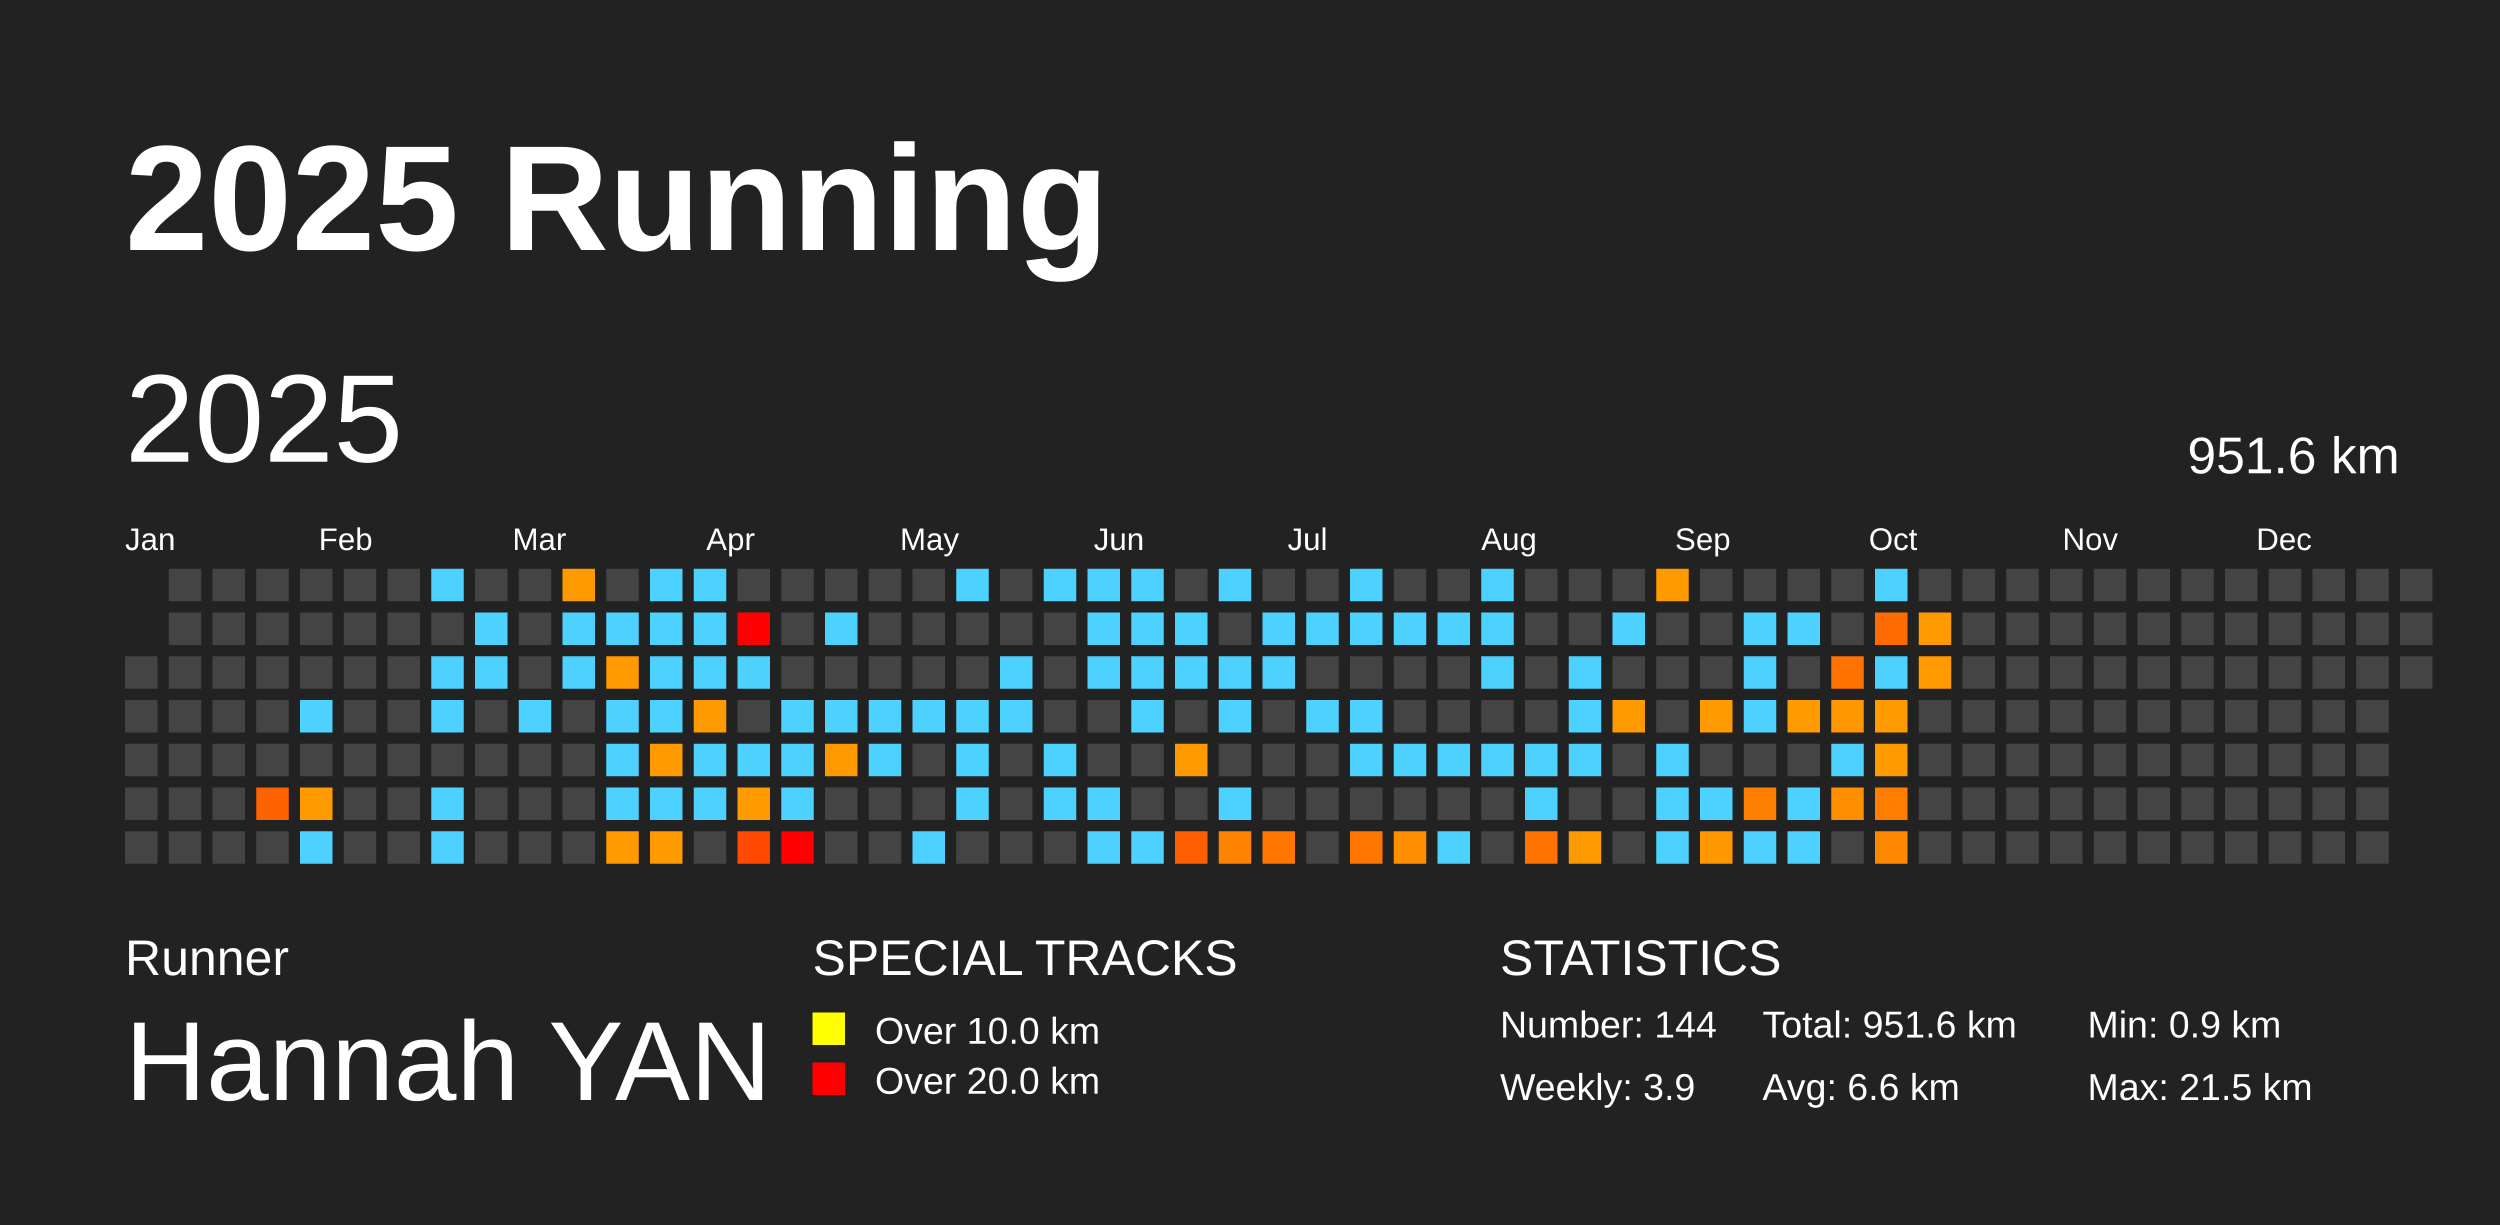
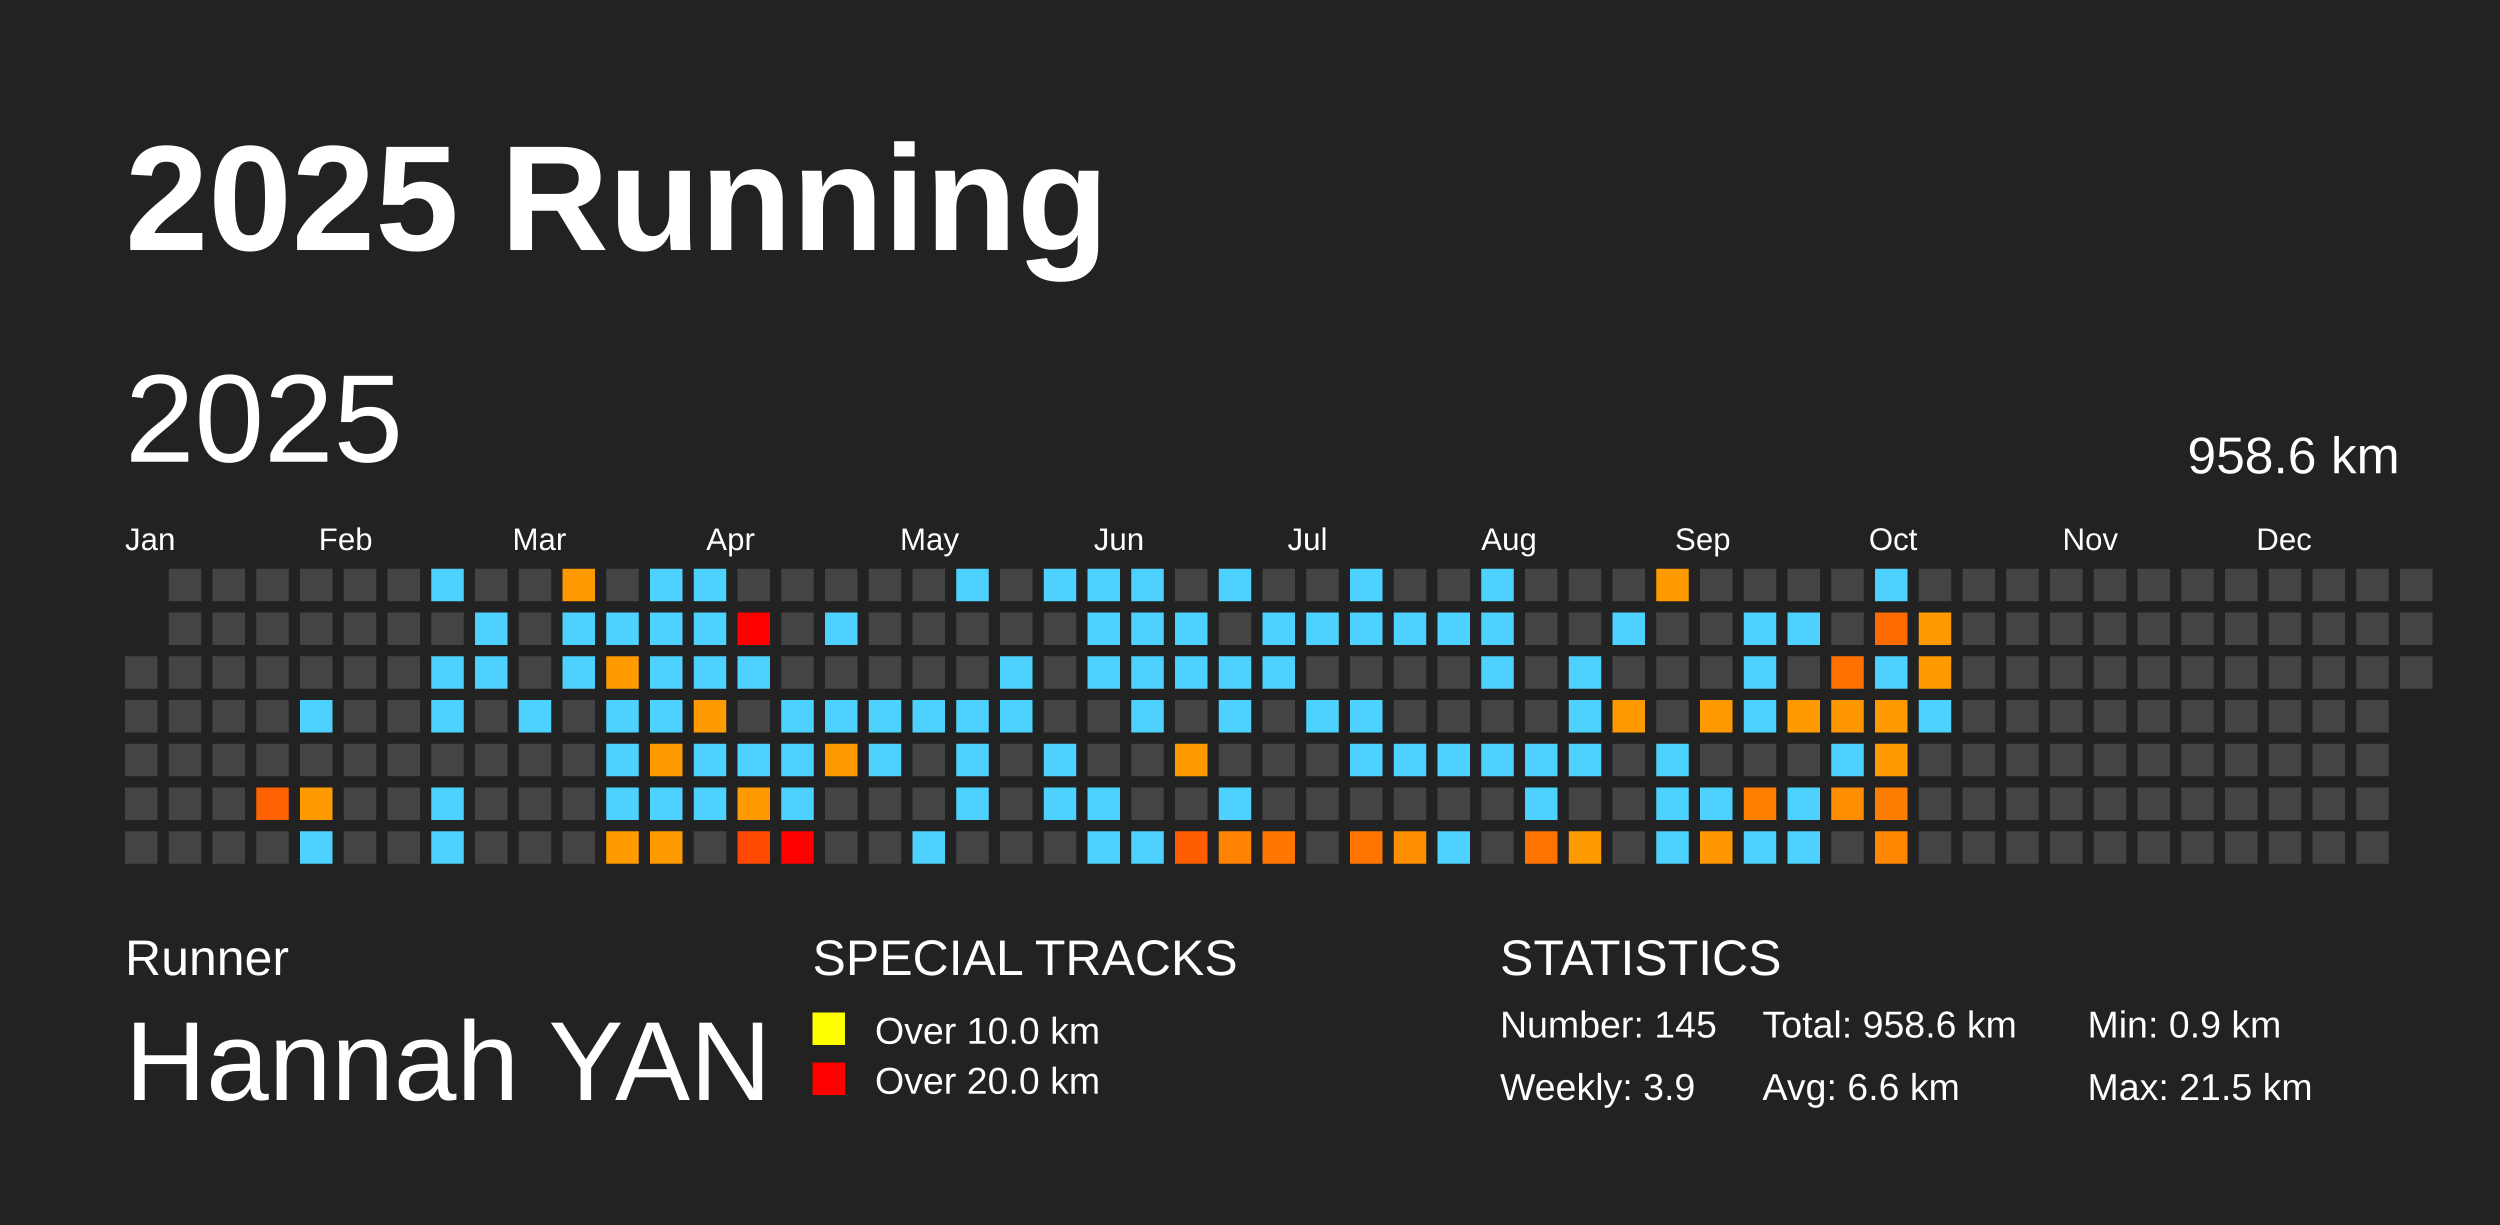
<svg xmlns="http://www.w3.org/2000/svg" baseProfile="full" height="98mm" version="1.1" viewBox="0,0,200,98" width="200mm">
  <defs />
  <rect fill="#222222" height="98" width="200" x="0" y="0" />
  <text fill="#FFFFFF" style="font-size:12px; font-family:Arial; font-weight:bold;" x="10" y="20">2025 Running</text>
  <text fill="#FFFFFF" style="font-size:4px; font-family:Arial" x="10" y="78">Runner</text>
  <text fill="#FFFFFF" style="font-size:9px; font-family:Arial" x="10" y="88">Hannah YAN</text>
  <text fill="#FFFFFF" style="font-size:4px; font-family:Arial" x="65" y="78">SPECIAL TRACKS</text>
  <rect fill="yellow" height="2.6" width="2.6" x="65" y="81" />
  <text fill="#FFFFFF" style="font-size:3px; font-family:Arial" x="70" y="83.5">Over 10.0 km</text>
  <rect fill="red" height="2.6" width="2.6" x="65" y="85" />
  <text fill="#FFFFFF" style="font-size:3px; font-family:Arial" x="70" y="87.5">Over 20.0 km</text>
  <text fill="#FFFFFF" style="font-size:4px; font-family:Arial" x="120" y="78">STATISTICS</text>
-   <text fill="#FFFFFF" style="font-size:3px; font-family:Arial" x="120" y="83">Number: 144</text>
+   <text fill="#FFFFFF" style="font-size:3px; font-family:Arial" x="120" y="83">Number: 145</text>
  <text fill="#FFFFFF" style="font-size:3px; font-family:Arial" x="120" y="88">Weekly: 3.9</text>
-   <text fill="#FFFFFF" style="font-size:3px; font-family:Arial" x="141" y="83">Total: 951.6 km</text>
+   <text fill="#FFFFFF" style="font-size:3px; font-family:Arial" x="141" y="83">Total: 958.6 km</text>
  <text fill="#FFFFFF" style="font-size:3px; font-family:Arial" x="141" y="88">Avg: 6.6 km</text>
  <text fill="#FFFFFF" style="font-size:3px; font-family:Arial" x="167" y="83">Min: 0.9 km</text>
  <text fill="#FFFFFF" style="font-size:3px; font-family:Arial" x="167" y="88">Max: 21.5 km</text>
  <text dominant-baseline="hanging" fill="#FFFFFF" style="font-size:10.0px; font-family:Arial;" x="10" y="30">2025</text>
-   <text dominant-baseline="hanging" fill="#FFFFFF" style="font-size:4.125px; font-family:Arial;" x="175" y="35">951.6 km</text>
+   <text dominant-baseline="hanging" fill="#FFFFFF" style="font-size:4.125px; font-family:Arial;" x="175" y="35">958.6 km</text>
  <text fill="#FFFFFF" style="font-size:2.5px; font-family:Arial" x="10.0" y="44">Jan</text>
  <text fill="#FFFFFF" style="font-size:2.5px; font-family:Arial" x="25.5" y="44">Feb</text>
  <text fill="#FFFFFF" style="font-size:2.5px; font-family:Arial" x="41.0" y="44">Mar</text>
  <text fill="#FFFFFF" style="font-size:2.5px; font-family:Arial" x="56.5" y="44">Apr</text>
  <text fill="#FFFFFF" style="font-size:2.5px; font-family:Arial" x="72.0" y="44">May</text>
  <text fill="#FFFFFF" style="font-size:2.5px; font-family:Arial" x="87.5" y="44">Jun</text>
  <text fill="#FFFFFF" style="font-size:2.5px; font-family:Arial" x="103.0" y="44">Jul</text>
  <text fill="#FFFFFF" style="font-size:2.5px; font-family:Arial" x="118.5" y="44">Aug</text>
  <text fill="#FFFFFF" style="font-size:2.5px; font-family:Arial" x="134.0" y="44">Sep</text>
  <text fill="#FFFFFF" style="font-size:2.5px; font-family:Arial" x="149.5" y="44">Oct</text>
  <text fill="#FFFFFF" style="font-size:2.5px; font-family:Arial" x="165.0" y="44">Nov</text>
  <text fill="#FFFFFF" style="font-size:2.5px; font-family:Arial" x="180.5" y="44">Dec</text>
  <rect fill="#444444" height="2.6" width="2.6" x="10.0" y="52.5" />
  <rect fill="#444444" height="2.6" width="2.6" x="10.0" y="56.0" />
  <rect fill="#444444" height="2.6" width="2.6" x="10.0" y="59.5" />
  <rect fill="#444444" height="2.6" width="2.6" x="10.0" y="63.0" />
  <rect fill="#444444" height="2.6" width="2.6" x="10.0" y="66.5" />
  <rect fill="#444444" height="2.6" width="2.6" x="13.5" y="45.5" />
  <rect fill="#444444" height="2.6" width="2.6" x="13.5" y="49.0" />
  <rect fill="#444444" height="2.6" width="2.6" x="13.5" y="52.5" />
  <rect fill="#444444" height="2.6" width="2.6" x="13.5" y="56.0" />
  <rect fill="#444444" height="2.6" width="2.6" x="13.5" y="59.5" />
  <rect fill="#444444" height="2.6" width="2.6" x="13.5" y="63.0" />
  <rect fill="#444444" height="2.6" width="2.6" x="13.5" y="66.5" />
  <rect fill="#444444" height="2.6" width="2.6" x="17.0" y="45.5" />
  <rect fill="#444444" height="2.6" width="2.6" x="17.0" y="49.0" />
  <rect fill="#444444" height="2.6" width="2.6" x="17.0" y="52.5" />
  <rect fill="#444444" height="2.6" width="2.6" x="17.0" y="56.0" />
  <rect fill="#444444" height="2.6" width="2.6" x="17.0" y="59.5" />
  <rect fill="#444444" height="2.6" width="2.6" x="17.0" y="63.0" />
  <rect fill="#444444" height="2.6" width="2.6" x="17.0" y="66.5" />
  <rect fill="#444444" height="2.6" width="2.6" x="20.5" y="45.5" />
  <rect fill="#444444" height="2.6" width="2.6" x="20.5" y="49.0" />
  <rect fill="#444444" height="2.6" width="2.6" x="20.5" y="52.5" />
  <rect fill="#444444" height="2.6" width="2.6" x="20.5" y="56.0" />
  <rect fill="#444444" height="2.6" width="2.6" x="20.5" y="59.5" />
  <rect fill="#ff6200" height="2.6" width="2.6" x="20.5" y="63.0" />
  <rect fill="#444444" height="2.6" width="2.6" x="20.5" y="66.5" />
  <rect fill="#444444" height="2.6" width="2.6" x="24.0" y="45.5" />
  <rect fill="#444444" height="2.6" width="2.6" x="24.0" y="49.0" />
  <rect fill="#444444" height="2.6" width="2.6" x="24.0" y="52.5" />
  <rect fill="#4dd2ff" height="2.6" width="2.6" x="24.0" y="56.0" />
  <rect fill="#444444" height="2.6" width="2.6" x="24.0" y="59.5" />
  <rect fill="#ff9a00" height="2.6" width="2.6" x="24.0" y="63.0" />
  <rect fill="#4dd2ff" height="2.6" width="2.6" x="24.0" y="66.5" />
  <rect fill="#444444" height="2.6" width="2.6" x="27.5" y="45.5" />
  <rect fill="#444444" height="2.6" width="2.6" x="27.5" y="49.0" />
  <rect fill="#444444" height="2.6" width="2.6" x="27.5" y="52.5" />
  <rect fill="#444444" height="2.6" width="2.6" x="27.5" y="56.0" />
  <rect fill="#444444" height="2.6" width="2.6" x="27.5" y="59.5" />
  <rect fill="#444444" height="2.6" width="2.6" x="27.5" y="63.0" />
  <rect fill="#444444" height="2.6" width="2.6" x="27.5" y="66.5" />
  <rect fill="#444444" height="2.6" width="2.6" x="31.0" y="45.5" />
  <rect fill="#444444" height="2.6" width="2.6" x="31.0" y="49.0" />
  <rect fill="#444444" height="2.6" width="2.6" x="31.0" y="52.5" />
  <rect fill="#444444" height="2.6" width="2.6" x="31.0" y="56.0" />
  <rect fill="#444444" height="2.6" width="2.6" x="31.0" y="59.5" />
  <rect fill="#444444" height="2.6" width="2.6" x="31.0" y="63.0" />
  <rect fill="#444444" height="2.6" width="2.6" x="31.0" y="66.5" />
  <rect fill="#4dd2ff" height="2.6" width="2.6" x="34.5" y="45.5" />
  <rect fill="#444444" height="2.6" width="2.6" x="34.5" y="49.0" />
  <rect fill="#4dd2ff" height="2.6" width="2.6" x="34.5" y="52.5" />
  <rect fill="#4dd2ff" height="2.6" width="2.6" x="34.5" y="56.0" />
  <rect fill="#444444" height="2.6" width="2.6" x="34.5" y="59.5" />
  <rect fill="#4dd2ff" height="2.6" width="2.6" x="34.5" y="63.0" />
  <rect fill="#4dd2ff" height="2.6" width="2.6" x="34.5" y="66.5" />
  <rect fill="#444444" height="2.6" width="2.6" x="38.0" y="45.5" />
  <rect fill="#4dd2ff" height="2.6" width="2.6" x="38.0" y="49.0" />
  <rect fill="#4dd2ff" height="2.6" width="2.6" x="38.0" y="52.5" />
  <rect fill="#444444" height="2.6" width="2.6" x="38.0" y="56.0" />
  <rect fill="#444444" height="2.6" width="2.6" x="38.0" y="59.5" />
  <rect fill="#444444" height="2.6" width="2.6" x="38.0" y="63.0" />
  <rect fill="#444444" height="2.6" width="2.6" x="38.0" y="66.5" />
  <rect fill="#444444" height="2.6" width="2.6" x="41.5" y="45.5" />
  <rect fill="#444444" height="2.6" width="2.6" x="41.5" y="49.0" />
  <rect fill="#444444" height="2.6" width="2.6" x="41.5" y="52.5" />
  <rect fill="#4dd2ff" height="2.6" width="2.6" x="41.5" y="56.0" />
  <rect fill="#444444" height="2.6" width="2.6" x="41.5" y="59.5" />
  <rect fill="#444444" height="2.6" width="2.6" x="41.5" y="63.0" />
  <rect fill="#444444" height="2.6" width="2.6" x="41.5" y="66.5" />
  <rect fill="#ff9900" height="2.6" width="2.6" x="45.0" y="45.5" />
  <rect fill="#4dd2ff" height="2.6" width="2.6" x="45.0" y="49.0" />
  <rect fill="#4dd2ff" height="2.6" width="2.6" x="45.0" y="52.5" />
  <rect fill="#444444" height="2.6" width="2.6" x="45.0" y="56.0" />
  <rect fill="#444444" height="2.6" width="2.6" x="45.0" y="59.5" />
  <rect fill="#444444" height="2.6" width="2.6" x="45.0" y="63.0" />
  <rect fill="#444444" height="2.6" width="2.6" x="45.0" y="66.5" />
  <rect fill="#444444" height="2.6" width="2.6" x="48.5" y="45.5" />
  <rect fill="#4dd2ff" height="2.6" width="2.6" x="48.5" y="49.0" />
  <rect fill="#ff9a00" height="2.6" width="2.6" x="48.5" y="52.5" />
  <rect fill="#4dd2ff" height="2.6" width="2.6" x="48.5" y="56.0" />
  <rect fill="#4dd2ff" height="2.6" width="2.6" x="48.5" y="59.5" />
  <rect fill="#4dd2ff" height="2.6" width="2.6" x="48.5" y="63.0" />
  <rect fill="#ff9a00" height="2.6" width="2.6" x="48.5" y="66.5" />
  <rect fill="#4dd2ff" height="2.6" width="2.6" x="52.0" y="45.5" />
  <rect fill="#4dd2ff" height="2.6" width="2.6" x="52.0" y="49.0" />
  <rect fill="#4dd2ff" height="2.6" width="2.6" x="52.0" y="52.5" />
  <rect fill="#4dd2ff" height="2.6" width="2.6" x="52.0" y="56.0" />
  <rect fill="#ff9a00" height="2.6" width="2.6" x="52.0" y="59.5" />
  <rect fill="#4dd2ff" height="2.6" width="2.6" x="52.0" y="63.0" />
  <rect fill="#ff9a00" height="2.6" width="2.6" x="52.0" y="66.5" />
  <rect fill="#4dd2ff" height="2.6" width="2.6" x="55.5" y="45.5" />
  <rect fill="#4dd2ff" height="2.6" width="2.6" x="55.5" y="49.0" />
  <rect fill="#4dd2ff" height="2.6" width="2.6" x="55.5" y="52.5" />
  <rect fill="#ff9a00" height="2.6" width="2.6" x="55.5" y="56.0" />
  <rect fill="#4dd2ff" height="2.6" width="2.6" x="55.5" y="59.5" />
  <rect fill="#4dd2ff" height="2.6" width="2.6" x="55.5" y="63.0" />
  <rect fill="#444444" height="2.6" width="2.6" x="55.5" y="66.5" />
  <rect fill="#444444" height="2.6" width="2.6" x="59.0" y="45.5" />
  <rect fill="red" height="2.6" width="2.6" x="59.0" y="49.0" />
  <rect fill="#4dd2ff" height="2.6" width="2.6" x="59.0" y="52.5" />
  <rect fill="#444444" height="2.6" width="2.6" x="59.0" y="56.0" />
  <rect fill="#4dd2ff" height="2.6" width="2.6" x="59.0" y="59.5" />
  <rect fill="#ff9a00" height="2.6" width="2.6" x="59.0" y="63.0" />
  <rect fill="#ff4900" height="2.6" width="2.6" x="59.0" y="66.5" />
  <rect fill="#444444" height="2.6" width="2.6" x="62.5" y="45.5" />
  <rect fill="#444444" height="2.6" width="2.6" x="62.5" y="49.0" />
  <rect fill="#444444" height="2.6" width="2.6" x="62.5" y="52.5" />
  <rect fill="#4dd2ff" height="2.6" width="2.6" x="62.5" y="56.0" />
  <rect fill="#4dd2ff" height="2.6" width="2.6" x="62.5" y="59.5" />
  <rect fill="#4dd2ff" height="2.6" width="2.6" x="62.5" y="63.0" />
  <rect fill="red" height="2.6" width="2.6" x="62.5" y="66.5" />
  <rect fill="#444444" height="2.6" width="2.6" x="66.0" y="45.5" />
  <rect fill="#4dd2ff" height="2.6" width="2.6" x="66.0" y="49.0" />
  <rect fill="#444444" height="2.6" width="2.6" x="66.0" y="52.5" />
  <rect fill="#4dd2ff" height="2.6" width="2.6" x="66.0" y="56.0" />
  <rect fill="#ff9900" height="2.6" width="2.6" x="66.0" y="59.5" />
  <rect fill="#444444" height="2.6" width="2.6" x="66.0" y="63.0" />
  <rect fill="#444444" height="2.6" width="2.6" x="66.0" y="66.5" />
  <rect fill="#444444" height="2.6" width="2.6" x="69.5" y="45.5" />
  <rect fill="#444444" height="2.6" width="2.6" x="69.5" y="49.0" />
  <rect fill="#444444" height="2.6" width="2.6" x="69.5" y="52.5" />
  <rect fill="#4dd2ff" height="2.6" width="2.6" x="69.5" y="56.0" />
  <rect fill="#4dd2ff" height="2.6" width="2.6" x="69.5" y="59.5" />
  <rect fill="#444444" height="2.6" width="2.6" x="69.5" y="63.0" />
  <rect fill="#444444" height="2.6" width="2.6" x="69.5" y="66.5" />
  <rect fill="#444444" height="2.6" width="2.6" x="73.0" y="45.5" />
  <rect fill="#444444" height="2.6" width="2.6" x="73.0" y="49.0" />
  <rect fill="#444444" height="2.6" width="2.6" x="73.0" y="52.5" />
  <rect fill="#4dd2ff" height="2.6" width="2.6" x="73.0" y="56.0" />
  <rect fill="#444444" height="2.6" width="2.6" x="73.0" y="59.5" />
  <rect fill="#444444" height="2.6" width="2.6" x="73.0" y="63.0" />
  <rect fill="#4dd2ff" height="2.6" width="2.6" x="73.0" y="66.5" />
  <rect fill="#4dd2ff" height="2.6" width="2.6" x="76.5" y="45.5" />
  <rect fill="#444444" height="2.6" width="2.6" x="76.5" y="49.0" />
  <rect fill="#444444" height="2.6" width="2.6" x="76.5" y="52.5" />
  <rect fill="#4dd2ff" height="2.6" width="2.6" x="76.5" y="56.0" />
  <rect fill="#4dd2ff" height="2.6" width="2.6" x="76.5" y="59.5" />
  <rect fill="#4dd2ff" height="2.6" width="2.6" x="76.5" y="63.0" />
  <rect fill="#444444" height="2.6" width="2.6" x="76.5" y="66.5" />
  <rect fill="#444444" height="2.6" width="2.6" x="80.0" y="45.5" />
  <rect fill="#444444" height="2.6" width="2.6" x="80.0" y="49.0" />
  <rect fill="#4dd2ff" height="2.6" width="2.6" x="80.0" y="52.5" />
  <rect fill="#4dd2ff" height="2.6" width="2.6" x="80.0" y="56.0" />
  <rect fill="#444444" height="2.6" width="2.6" x="80.0" y="59.5" />
  <rect fill="#444444" height="2.6" width="2.6" x="80.0" y="63.0" />
  <rect fill="#444444" height="2.6" width="2.6" x="80.0" y="66.5" />
  <rect fill="#4dd2ff" height="2.6" width="2.6" x="83.5" y="45.5" />
  <rect fill="#444444" height="2.6" width="2.6" x="83.5" y="49.0" />
  <rect fill="#444444" height="2.6" width="2.6" x="83.5" y="52.5" />
  <rect fill="#444444" height="2.6" width="2.6" x="83.5" y="56.0" />
  <rect fill="#4dd2ff" height="2.6" width="2.6" x="83.5" y="59.5" />
  <rect fill="#4dd2ff" height="2.6" width="2.6" x="83.5" y="63.0" />
  <rect fill="#444444" height="2.6" width="2.6" x="83.5" y="66.5" />
  <rect fill="#4dd2ff" height="2.6" width="2.6" x="87.0" y="45.5" />
  <rect fill="#4dd2ff" height="2.6" width="2.6" x="87.0" y="49.0" />
  <rect fill="#4dd2ff" height="2.6" width="2.6" x="87.0" y="52.5" />
  <rect fill="#444444" height="2.6" width="2.6" x="87.0" y="56.0" />
  <rect fill="#444444" height="2.6" width="2.6" x="87.0" y="59.5" />
  <rect fill="#4dd2ff" height="2.6" width="2.6" x="87.0" y="63.0" />
  <rect fill="#4dd2ff" height="2.6" width="2.6" x="87.0" y="66.5" />
  <rect fill="#4dd2ff" height="2.6" width="2.6" x="90.5" y="45.5" />
  <rect fill="#4dd2ff" height="2.6" width="2.6" x="90.5" y="49.0" />
  <rect fill="#4dd2ff" height="2.6" width="2.6" x="90.5" y="52.5" />
  <rect fill="#4dd2ff" height="2.6" width="2.6" x="90.5" y="56.0" />
  <rect fill="#444444" height="2.6" width="2.6" x="90.5" y="59.5" />
  <rect fill="#444444" height="2.6" width="2.6" x="90.5" y="63.0" />
  <rect fill="#4dd2ff" height="2.6" width="2.6" x="90.5" y="66.5" />
  <rect fill="#444444" height="2.6" width="2.6" x="94.0" y="45.5" />
  <rect fill="#4dd2ff" height="2.6" width="2.6" x="94.0" y="49.0" />
  <rect fill="#4dd2ff" height="2.6" width="2.6" x="94.0" y="52.5" />
  <rect fill="#444444" height="2.6" width="2.6" x="94.0" y="56.0" />
  <rect fill="#ff9a00" height="2.6" width="2.6" x="94.0" y="59.5" />
  <rect fill="#444444" height="2.6" width="2.6" x="94.0" y="63.0" />
  <rect fill="#ff5e00" height="2.6" width="2.6" x="94.0" y="66.5" />
  <rect fill="#4dd2ff" height="2.6" width="2.6" x="97.5" y="45.5" />
  <rect fill="#444444" height="2.6" width="2.6" x="97.5" y="49.0" />
  <rect fill="#4dd2ff" height="2.6" width="2.6" x="97.5" y="52.5" />
  <rect fill="#4dd2ff" height="2.6" width="2.6" x="97.5" y="56.0" />
  <rect fill="#444444" height="2.6" width="2.6" x="97.5" y="59.5" />
  <rect fill="#4dd2ff" height="2.6" width="2.6" x="97.5" y="63.0" />
  <rect fill="#ff8200" height="2.6" width="2.6" x="97.5" y="66.5" />
  <rect fill="#444444" height="2.6" width="2.6" x="101.0" y="45.5" />
  <rect fill="#4dd2ff" height="2.6" width="2.6" x="101.0" y="49.0" />
  <rect fill="#4dd2ff" height="2.6" width="2.6" x="101.0" y="52.5" />
  <rect fill="#444444" height="2.6" width="2.6" x="101.0" y="56.0" />
  <rect fill="#444444" height="2.6" width="2.6" x="101.0" y="59.5" />
  <rect fill="#444444" height="2.6" width="2.6" x="101.0" y="63.0" />
  <rect fill="#ff7600" height="2.6" width="2.6" x="101.0" y="66.5" />
  <rect fill="#444444" height="2.6" width="2.6" x="104.5" y="45.5" />
  <rect fill="#4dd2ff" height="2.6" width="2.6" x="104.5" y="49.0" />
  <rect fill="#444444" height="2.6" width="2.6" x="104.5" y="52.5" />
  <rect fill="#4dd2ff" height="2.6" width="2.6" x="104.5" y="56.0" />
  <rect fill="#444444" height="2.6" width="2.6" x="104.5" y="59.5" />
  <rect fill="#444444" height="2.6" width="2.6" x="104.5" y="63.0" />
  <rect fill="#444444" height="2.6" width="2.6" x="104.5" y="66.5" />
  <rect fill="#4dd2ff" height="2.6" width="2.6" x="108.0" y="45.5" />
  <rect fill="#4dd2ff" height="2.6" width="2.6" x="108.0" y="49.0" />
  <rect fill="#444444" height="2.6" width="2.6" x="108.0" y="52.5" />
  <rect fill="#4dd2ff" height="2.6" width="2.6" x="108.0" y="56.0" />
  <rect fill="#4dd2ff" height="2.6" width="2.6" x="108.0" y="59.5" />
  <rect fill="#444444" height="2.6" width="2.6" x="108.0" y="63.0" />
  <rect fill="#ff7500" height="2.6" width="2.6" x="108.0" y="66.5" />
  <rect fill="#444444" height="2.6" width="2.6" x="111.5" y="45.5" />
  <rect fill="#4dd2ff" height="2.6" width="2.6" x="111.5" y="49.0" />
  <rect fill="#444444" height="2.6" width="2.6" x="111.5" y="52.5" />
  <rect fill="#444444" height="2.6" width="2.6" x="111.5" y="56.0" />
  <rect fill="#4dd2ff" height="2.6" width="2.6" x="111.5" y="59.5" />
  <rect fill="#444444" height="2.6" width="2.6" x="111.5" y="63.0" />
  <rect fill="#ff8e00" height="2.6" width="2.6" x="111.5" y="66.5" />
  <rect fill="#444444" height="2.6" width="2.6" x="115.0" y="45.5" />
  <rect fill="#4dd2ff" height="2.6" width="2.6" x="115.0" y="49.0" />
  <rect fill="#444444" height="2.6" width="2.6" x="115.0" y="52.5" />
  <rect fill="#444444" height="2.6" width="2.6" x="115.0" y="56.0" />
  <rect fill="#4dd2ff" height="2.6" width="2.6" x="115.0" y="59.5" />
  <rect fill="#444444" height="2.6" width="2.6" x="115.0" y="63.0" />
  <rect fill="#4dd2ff" height="2.6" width="2.6" x="115.0" y="66.5" />
  <rect fill="#4dd2ff" height="2.6" width="2.6" x="118.5" y="45.5" />
  <rect fill="#4dd2ff" height="2.6" width="2.6" x="118.5" y="49.0" />
  <rect fill="#4dd2ff" height="2.6" width="2.6" x="118.5" y="52.5" />
  <rect fill="#444444" height="2.6" width="2.6" x="118.5" y="56.0" />
  <rect fill="#4dd2ff" height="2.6" width="2.6" x="118.5" y="59.5" />
  <rect fill="#444444" height="2.6" width="2.6" x="118.5" y="63.0" />
  <rect fill="#444444" height="2.6" width="2.6" x="118.5" y="66.5" />
  <rect fill="#444444" height="2.6" width="2.6" x="122.0" y="45.5" />
  <rect fill="#444444" height="2.6" width="2.6" x="122.0" y="49.0" />
  <rect fill="#444444" height="2.6" width="2.6" x="122.0" y="52.5" />
  <rect fill="#444444" height="2.6" width="2.6" x="122.0" y="56.0" />
  <rect fill="#4dd2ff" height="2.6" width="2.6" x="122.0" y="59.5" />
  <rect fill="#4dd2ff" height="2.6" width="2.6" x="122.0" y="63.0" />
  <rect fill="#ff7300" height="2.6" width="2.6" x="122.0" y="66.5" />
  <rect fill="#444444" height="2.6" width="2.6" x="125.5" y="45.5" />
  <rect fill="#444444" height="2.6" width="2.6" x="125.5" y="49.0" />
  <rect fill="#4dd2ff" height="2.6" width="2.6" x="125.5" y="52.5" />
  <rect fill="#4dd2ff" height="2.6" width="2.6" x="125.5" y="56.0" />
  <rect fill="#4dd2ff" height="2.6" width="2.6" x="125.5" y="59.5" />
  <rect fill="#444444" height="2.6" width="2.6" x="125.5" y="63.0" />
  <rect fill="#ff9900" height="2.6" width="2.6" x="125.5" y="66.5" />
  <rect fill="#444444" height="2.6" width="2.6" x="129.0" y="45.5" />
  <rect fill="#4dd2ff" height="2.6" width="2.6" x="129.0" y="49.0" />
  <rect fill="#444444" height="2.6" width="2.6" x="129.0" y="52.5" />
  <rect fill="#ff9900" height="2.6" width="2.6" x="129.0" y="56.0" />
  <rect fill="#444444" height="2.6" width="2.6" x="129.0" y="59.5" />
  <rect fill="#444444" height="2.6" width="2.6" x="129.0" y="63.0" />
  <rect fill="#444444" height="2.6" width="2.6" x="129.0" y="66.5" />
  <rect fill="#ff9a00" height="2.6" width="2.6" x="132.5" y="45.5" />
  <rect fill="#444444" height="2.6" width="2.6" x="132.5" y="49.0" />
  <rect fill="#444444" height="2.6" width="2.6" x="132.5" y="52.5" />
  <rect fill="#444444" height="2.6" width="2.6" x="132.5" y="56.0" />
  <rect fill="#4dd2ff" height="2.6" width="2.6" x="132.5" y="59.5" />
  <rect fill="#4dd2ff" height="2.6" width="2.6" x="132.5" y="63.0" />
  <rect fill="#4dd2ff" height="2.6" width="2.6" x="132.5" y="66.5" />
  <rect fill="#444444" height="2.6" width="2.6" x="136.0" y="45.5" />
  <rect fill="#444444" height="2.6" width="2.6" x="136.0" y="49.0" />
  <rect fill="#444444" height="2.6" width="2.6" x="136.0" y="52.5" />
  <rect fill="#ff9900" height="2.6" width="2.6" x="136.0" y="56.0" />
  <rect fill="#444444" height="2.6" width="2.6" x="136.0" y="59.5" />
  <rect fill="#4dd2ff" height="2.6" width="2.6" x="136.0" y="63.0" />
  <rect fill="#ff9800" height="2.6" width="2.6" x="136.0" y="66.5" />
  <rect fill="#444444" height="2.6" width="2.6" x="139.5" y="45.5" />
  <rect fill="#4dd2ff" height="2.6" width="2.6" x="139.5" y="49.0" />
  <rect fill="#4dd2ff" height="2.6" width="2.6" x="139.5" y="52.5" />
  <rect fill="#4dd2ff" height="2.6" width="2.6" x="139.5" y="56.0" />
  <rect fill="#444444" height="2.6" width="2.6" x="139.5" y="59.5" />
  <rect fill="#ff8000" height="2.6" width="2.6" x="139.5" y="63.0" />
  <rect fill="#4dd2ff" height="2.6" width="2.6" x="139.5" y="66.5" />
  <rect fill="#444444" height="2.6" width="2.6" x="143.0" y="45.5" />
  <rect fill="#4dd2ff" height="2.6" width="2.6" x="143.0" y="49.0" />
  <rect fill="#444444" height="2.6" width="2.6" x="143.0" y="52.5" />
  <rect fill="#ff9a00" height="2.6" width="2.6" x="143.0" y="56.0" />
  <rect fill="#444444" height="2.6" width="2.6" x="143.0" y="59.5" />
  <rect fill="#4dd2ff" height="2.6" width="2.6" x="143.0" y="63.0" />
  <rect fill="#4dd2ff" height="2.6" width="2.6" x="143.0" y="66.5" />
  <rect fill="#444444" height="2.6" width="2.6" x="146.5" y="45.5" />
  <rect fill="#444444" height="2.6" width="2.6" x="146.5" y="49.0" />
  <rect fill="#ff7100" height="2.6" width="2.6" x="146.5" y="52.5" />
  <rect fill="#ff9700" height="2.6" width="2.6" x="146.5" y="56.0" />
  <rect fill="#4dd2ff" height="2.6" width="2.6" x="146.5" y="59.5" />
  <rect fill="#ff8e00" height="2.6" width="2.6" x="146.5" y="63.0" />
  <rect fill="#444444" height="2.6" width="2.6" x="146.5" y="66.5" />
  <rect fill="#4dd2ff" height="2.6" width="2.6" x="150.0" y="45.5" />
  <rect fill="#ff6b00" height="2.6" width="2.6" x="150.0" y="49.0" />
  <rect fill="#4dd2ff" height="2.6" width="2.6" x="150.0" y="52.5" />
  <rect fill="#ff9a00" height="2.6" width="2.6" x="150.0" y="56.0" />
  <rect fill="#ff9a00" height="2.6" width="2.6" x="150.0" y="59.5" />
  <rect fill="#ff7e00" height="2.6" width="2.6" x="150.0" y="63.0" />
  <rect fill="#ff8800" height="2.6" width="2.6" x="150.0" y="66.5" />
  <rect fill="#444444" height="2.6" width="2.6" x="153.5" y="45.5" />
  <rect fill="#ff9a00" height="2.6" width="2.6" x="153.5" y="49.0" />
  <rect fill="#ff9a00" height="2.6" width="2.6" x="153.5" y="52.5" />
-   <rect fill="#444444" height="2.6" width="2.6" x="153.5" y="56.0" />
+   <rect fill="#4dd2ff" height="2.6" width="2.6" x="153.5" y="56.0" />
  <rect fill="#444444" height="2.6" width="2.6" x="153.5" y="59.5" />
  <rect fill="#444444" height="2.6" width="2.6" x="153.5" y="63.0" />
  <rect fill="#444444" height="2.6" width="2.6" x="153.5" y="66.5" />
  <rect fill="#444444" height="2.6" width="2.6" x="157.0" y="45.5" />
  <rect fill="#444444" height="2.6" width="2.6" x="157.0" y="49.0" />
  <rect fill="#444444" height="2.6" width="2.6" x="157.0" y="52.5" />
  <rect fill="#444444" height="2.6" width="2.6" x="157.0" y="56.0" />
  <rect fill="#444444" height="2.6" width="2.6" x="157.0" y="59.5" />
  <rect fill="#444444" height="2.6" width="2.6" x="157.0" y="63.0" />
  <rect fill="#444444" height="2.6" width="2.6" x="157.0" y="66.5" />
  <rect fill="#444444" height="2.6" width="2.6" x="160.5" y="45.5" />
  <rect fill="#444444" height="2.6" width="2.6" x="160.5" y="49.0" />
  <rect fill="#444444" height="2.6" width="2.6" x="160.5" y="52.5" />
  <rect fill="#444444" height="2.6" width="2.6" x="160.5" y="56.0" />
  <rect fill="#444444" height="2.6" width="2.6" x="160.5" y="59.5" />
  <rect fill="#444444" height="2.6" width="2.6" x="160.5" y="63.0" />
  <rect fill="#444444" height="2.6" width="2.6" x="160.5" y="66.5" />
  <rect fill="#444444" height="2.6" width="2.6" x="164.0" y="45.5" />
  <rect fill="#444444" height="2.6" width="2.6" x="164.0" y="49.0" />
  <rect fill="#444444" height="2.6" width="2.6" x="164.0" y="52.5" />
  <rect fill="#444444" height="2.6" width="2.6" x="164.0" y="56.0" />
  <rect fill="#444444" height="2.6" width="2.6" x="164.0" y="59.5" />
  <rect fill="#444444" height="2.6" width="2.6" x="164.0" y="63.0" />
  <rect fill="#444444" height="2.6" width="2.6" x="164.0" y="66.5" />
  <rect fill="#444444" height="2.6" width="2.6" x="167.5" y="45.5" />
  <rect fill="#444444" height="2.6" width="2.6" x="167.5" y="49.0" />
  <rect fill="#444444" height="2.6" width="2.6" x="167.5" y="52.5" />
  <rect fill="#444444" height="2.6" width="2.6" x="167.5" y="56.0" />
  <rect fill="#444444" height="2.6" width="2.6" x="167.5" y="59.5" />
  <rect fill="#444444" height="2.6" width="2.6" x="167.5" y="63.0" />
  <rect fill="#444444" height="2.6" width="2.6" x="167.5" y="66.5" />
  <rect fill="#444444" height="2.6" width="2.6" x="171.0" y="45.5" />
  <rect fill="#444444" height="2.6" width="2.6" x="171.0" y="49.0" />
  <rect fill="#444444" height="2.6" width="2.6" x="171.0" y="52.5" />
  <rect fill="#444444" height="2.6" width="2.6" x="171.0" y="56.0" />
  <rect fill="#444444" height="2.6" width="2.6" x="171.0" y="59.5" />
  <rect fill="#444444" height="2.6" width="2.6" x="171.0" y="63.0" />
  <rect fill="#444444" height="2.6" width="2.6" x="171.0" y="66.5" />
  <rect fill="#444444" height="2.6" width="2.6" x="174.5" y="45.5" />
  <rect fill="#444444" height="2.6" width="2.6" x="174.5" y="49.0" />
  <rect fill="#444444" height="2.6" width="2.6" x="174.5" y="52.5" />
  <rect fill="#444444" height="2.6" width="2.6" x="174.5" y="56.0" />
  <rect fill="#444444" height="2.6" width="2.6" x="174.5" y="59.5" />
  <rect fill="#444444" height="2.6" width="2.6" x="174.5" y="63.0" />
  <rect fill="#444444" height="2.6" width="2.6" x="174.5" y="66.5" />
  <rect fill="#444444" height="2.6" width="2.6" x="178.0" y="45.5" />
  <rect fill="#444444" height="2.6" width="2.6" x="178.0" y="49.0" />
  <rect fill="#444444" height="2.6" width="2.6" x="178.0" y="52.5" />
  <rect fill="#444444" height="2.6" width="2.6" x="178.0" y="56.0" />
  <rect fill="#444444" height="2.6" width="2.6" x="178.0" y="59.5" />
  <rect fill="#444444" height="2.6" width="2.6" x="178.0" y="63.0" />
  <rect fill="#444444" height="2.6" width="2.6" x="178.0" y="66.5" />
  <rect fill="#444444" height="2.6" width="2.6" x="181.5" y="45.5" />
  <rect fill="#444444" height="2.6" width="2.6" x="181.5" y="49.0" />
  <rect fill="#444444" height="2.6" width="2.6" x="181.5" y="52.5" />
  <rect fill="#444444" height="2.6" width="2.6" x="181.5" y="56.0" />
  <rect fill="#444444" height="2.6" width="2.6" x="181.5" y="59.5" />
  <rect fill="#444444" height="2.6" width="2.6" x="181.5" y="63.0" />
  <rect fill="#444444" height="2.6" width="2.6" x="181.5" y="66.5" />
  <rect fill="#444444" height="2.6" width="2.6" x="185.0" y="45.5" />
  <rect fill="#444444" height="2.6" width="2.6" x="185.0" y="49.0" />
  <rect fill="#444444" height="2.6" width="2.6" x="185.0" y="52.5" />
  <rect fill="#444444" height="2.6" width="2.6" x="185.0" y="56.0" />
  <rect fill="#444444" height="2.6" width="2.6" x="185.0" y="59.5" />
  <rect fill="#444444" height="2.6" width="2.6" x="185.0" y="63.0" />
  <rect fill="#444444" height="2.6" width="2.6" x="185.0" y="66.5" />
  <rect fill="#444444" height="2.6" width="2.6" x="188.5" y="45.5" />
  <rect fill="#444444" height="2.6" width="2.6" x="188.5" y="49.0" />
  <rect fill="#444444" height="2.6" width="2.6" x="188.5" y="52.5" />
  <rect fill="#444444" height="2.6" width="2.6" x="188.5" y="56.0" />
  <rect fill="#444444" height="2.6" width="2.6" x="188.5" y="59.5" />
  <rect fill="#444444" height="2.6" width="2.6" x="188.5" y="63.0" />
  <rect fill="#444444" height="2.6" width="2.6" x="188.5" y="66.5" />
  <rect fill="#444444" height="2.6" width="2.6" x="192.0" y="45.5" />
  <rect fill="#444444" height="2.6" width="2.6" x="192.0" y="49.0" />
  <rect fill="#444444" height="2.6" width="2.6" x="192.0" y="52.5" />
</svg>
